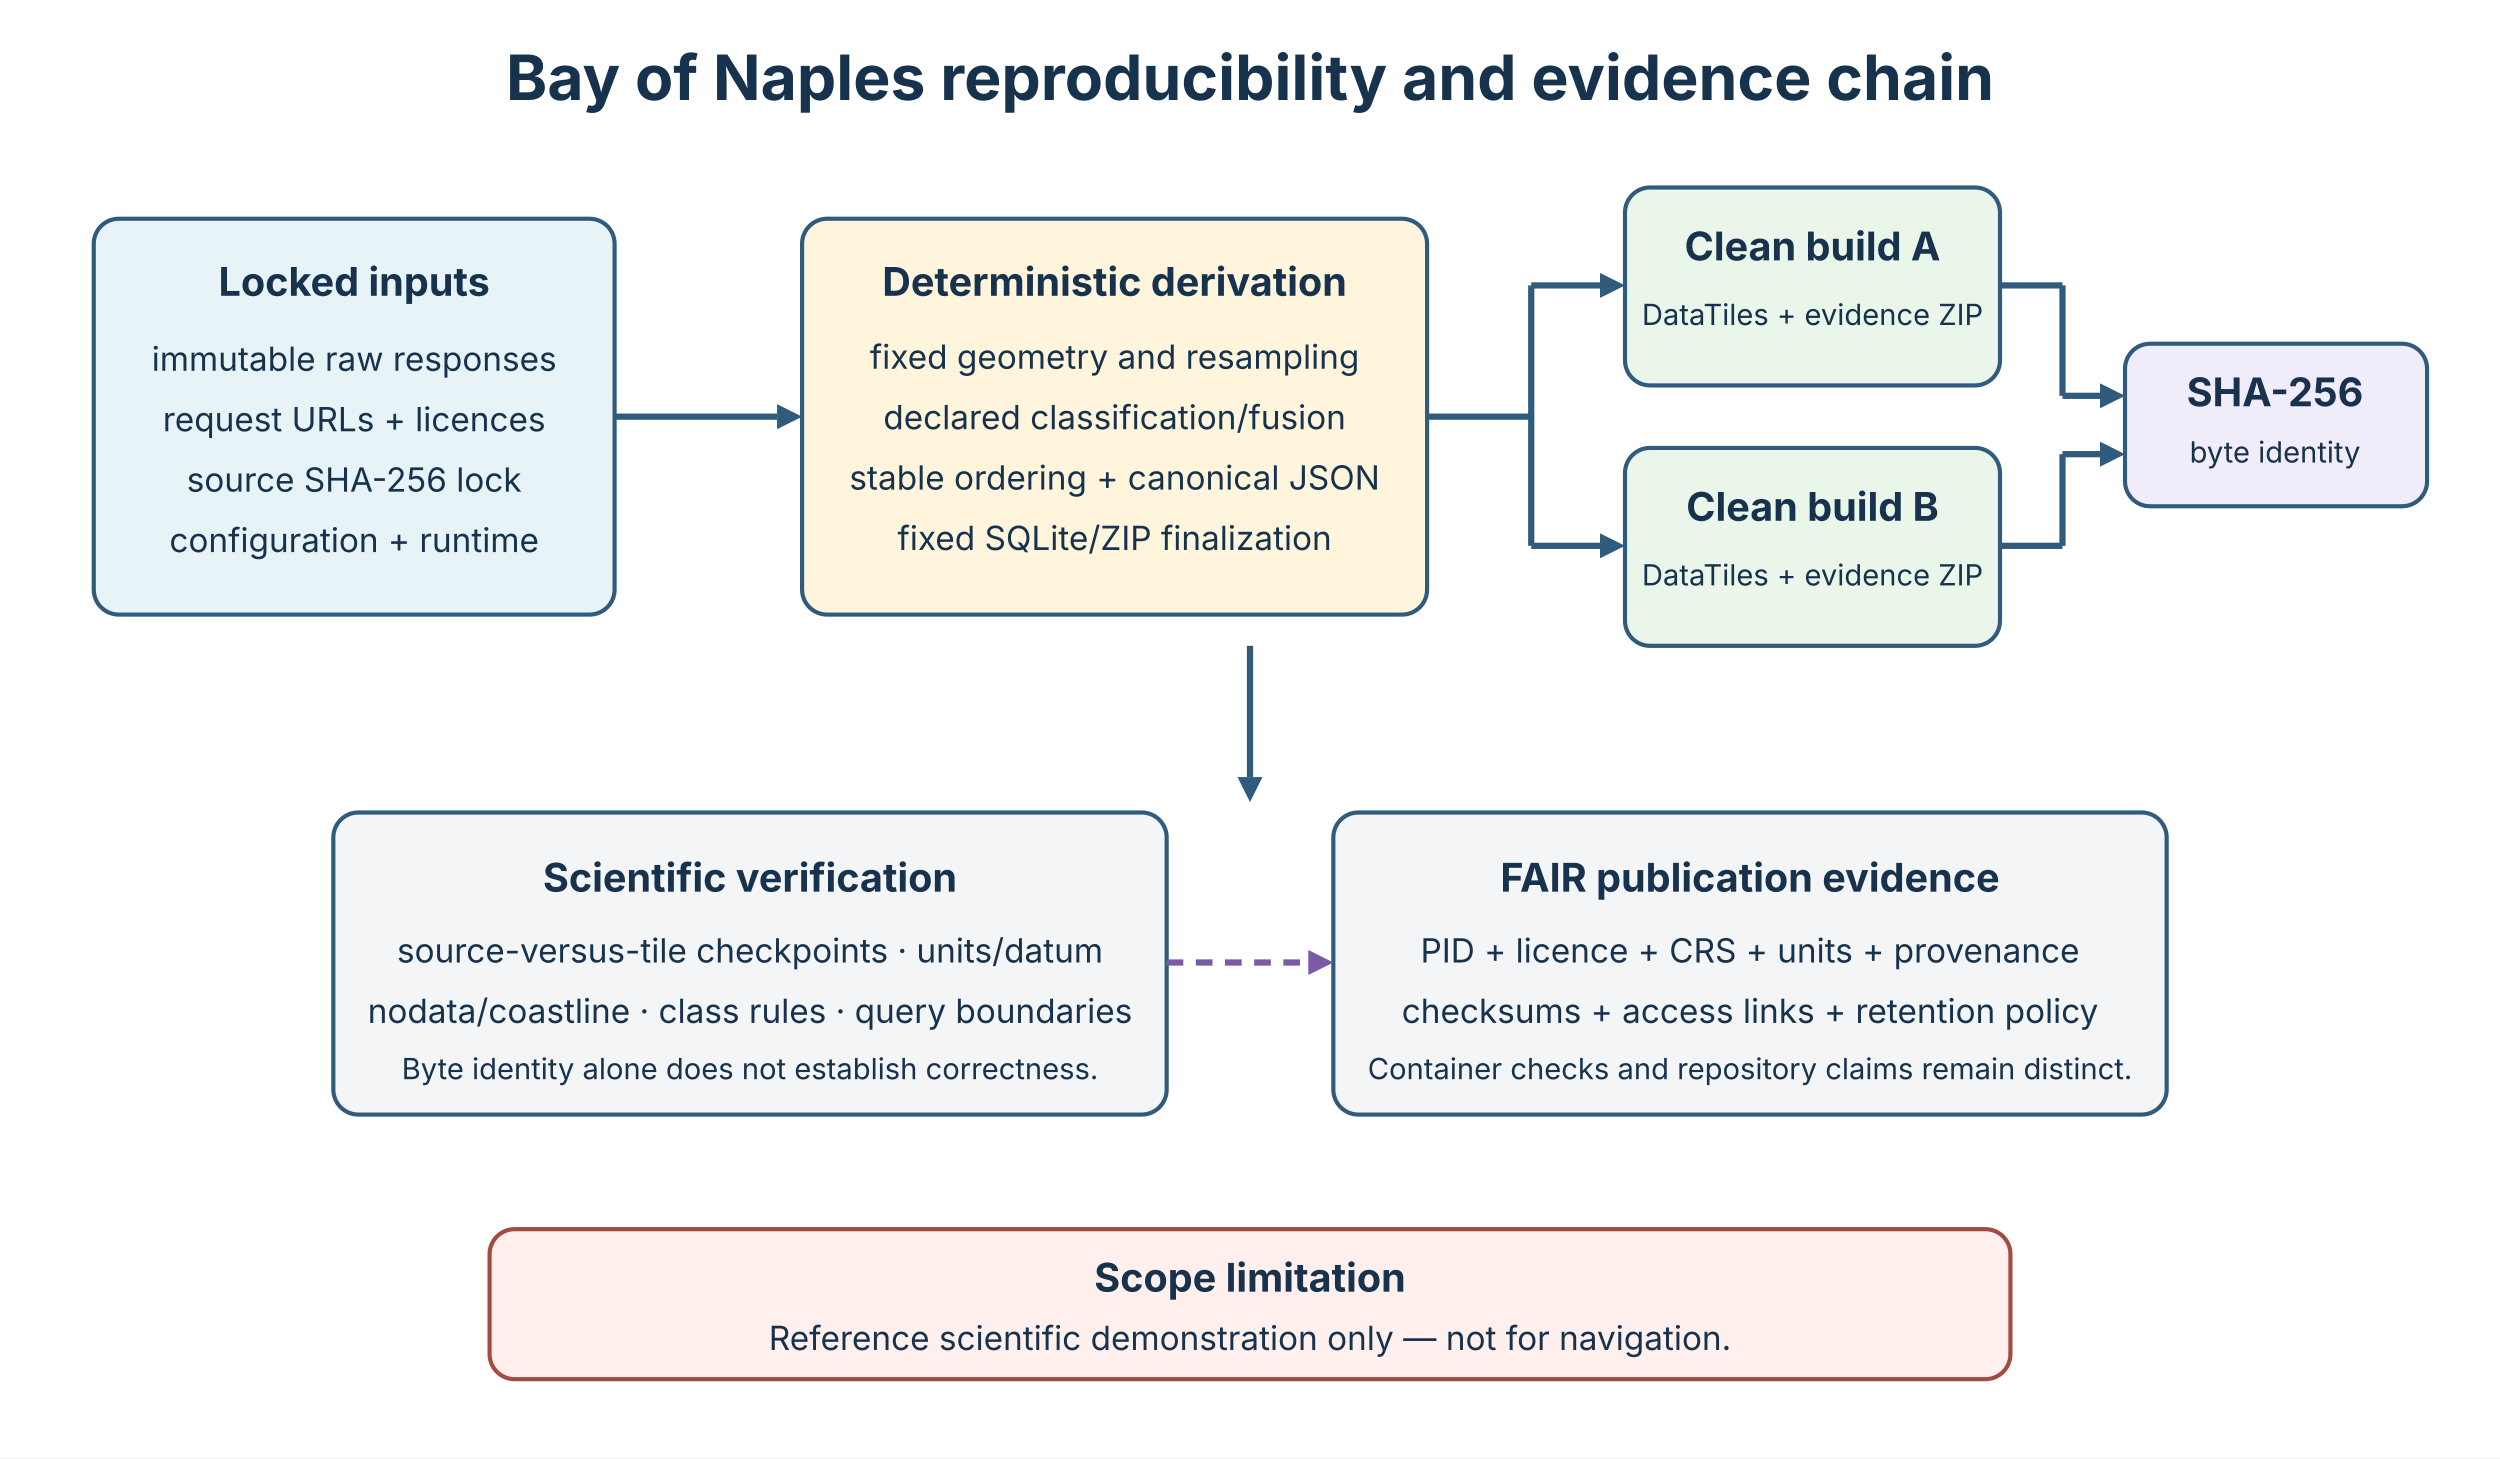
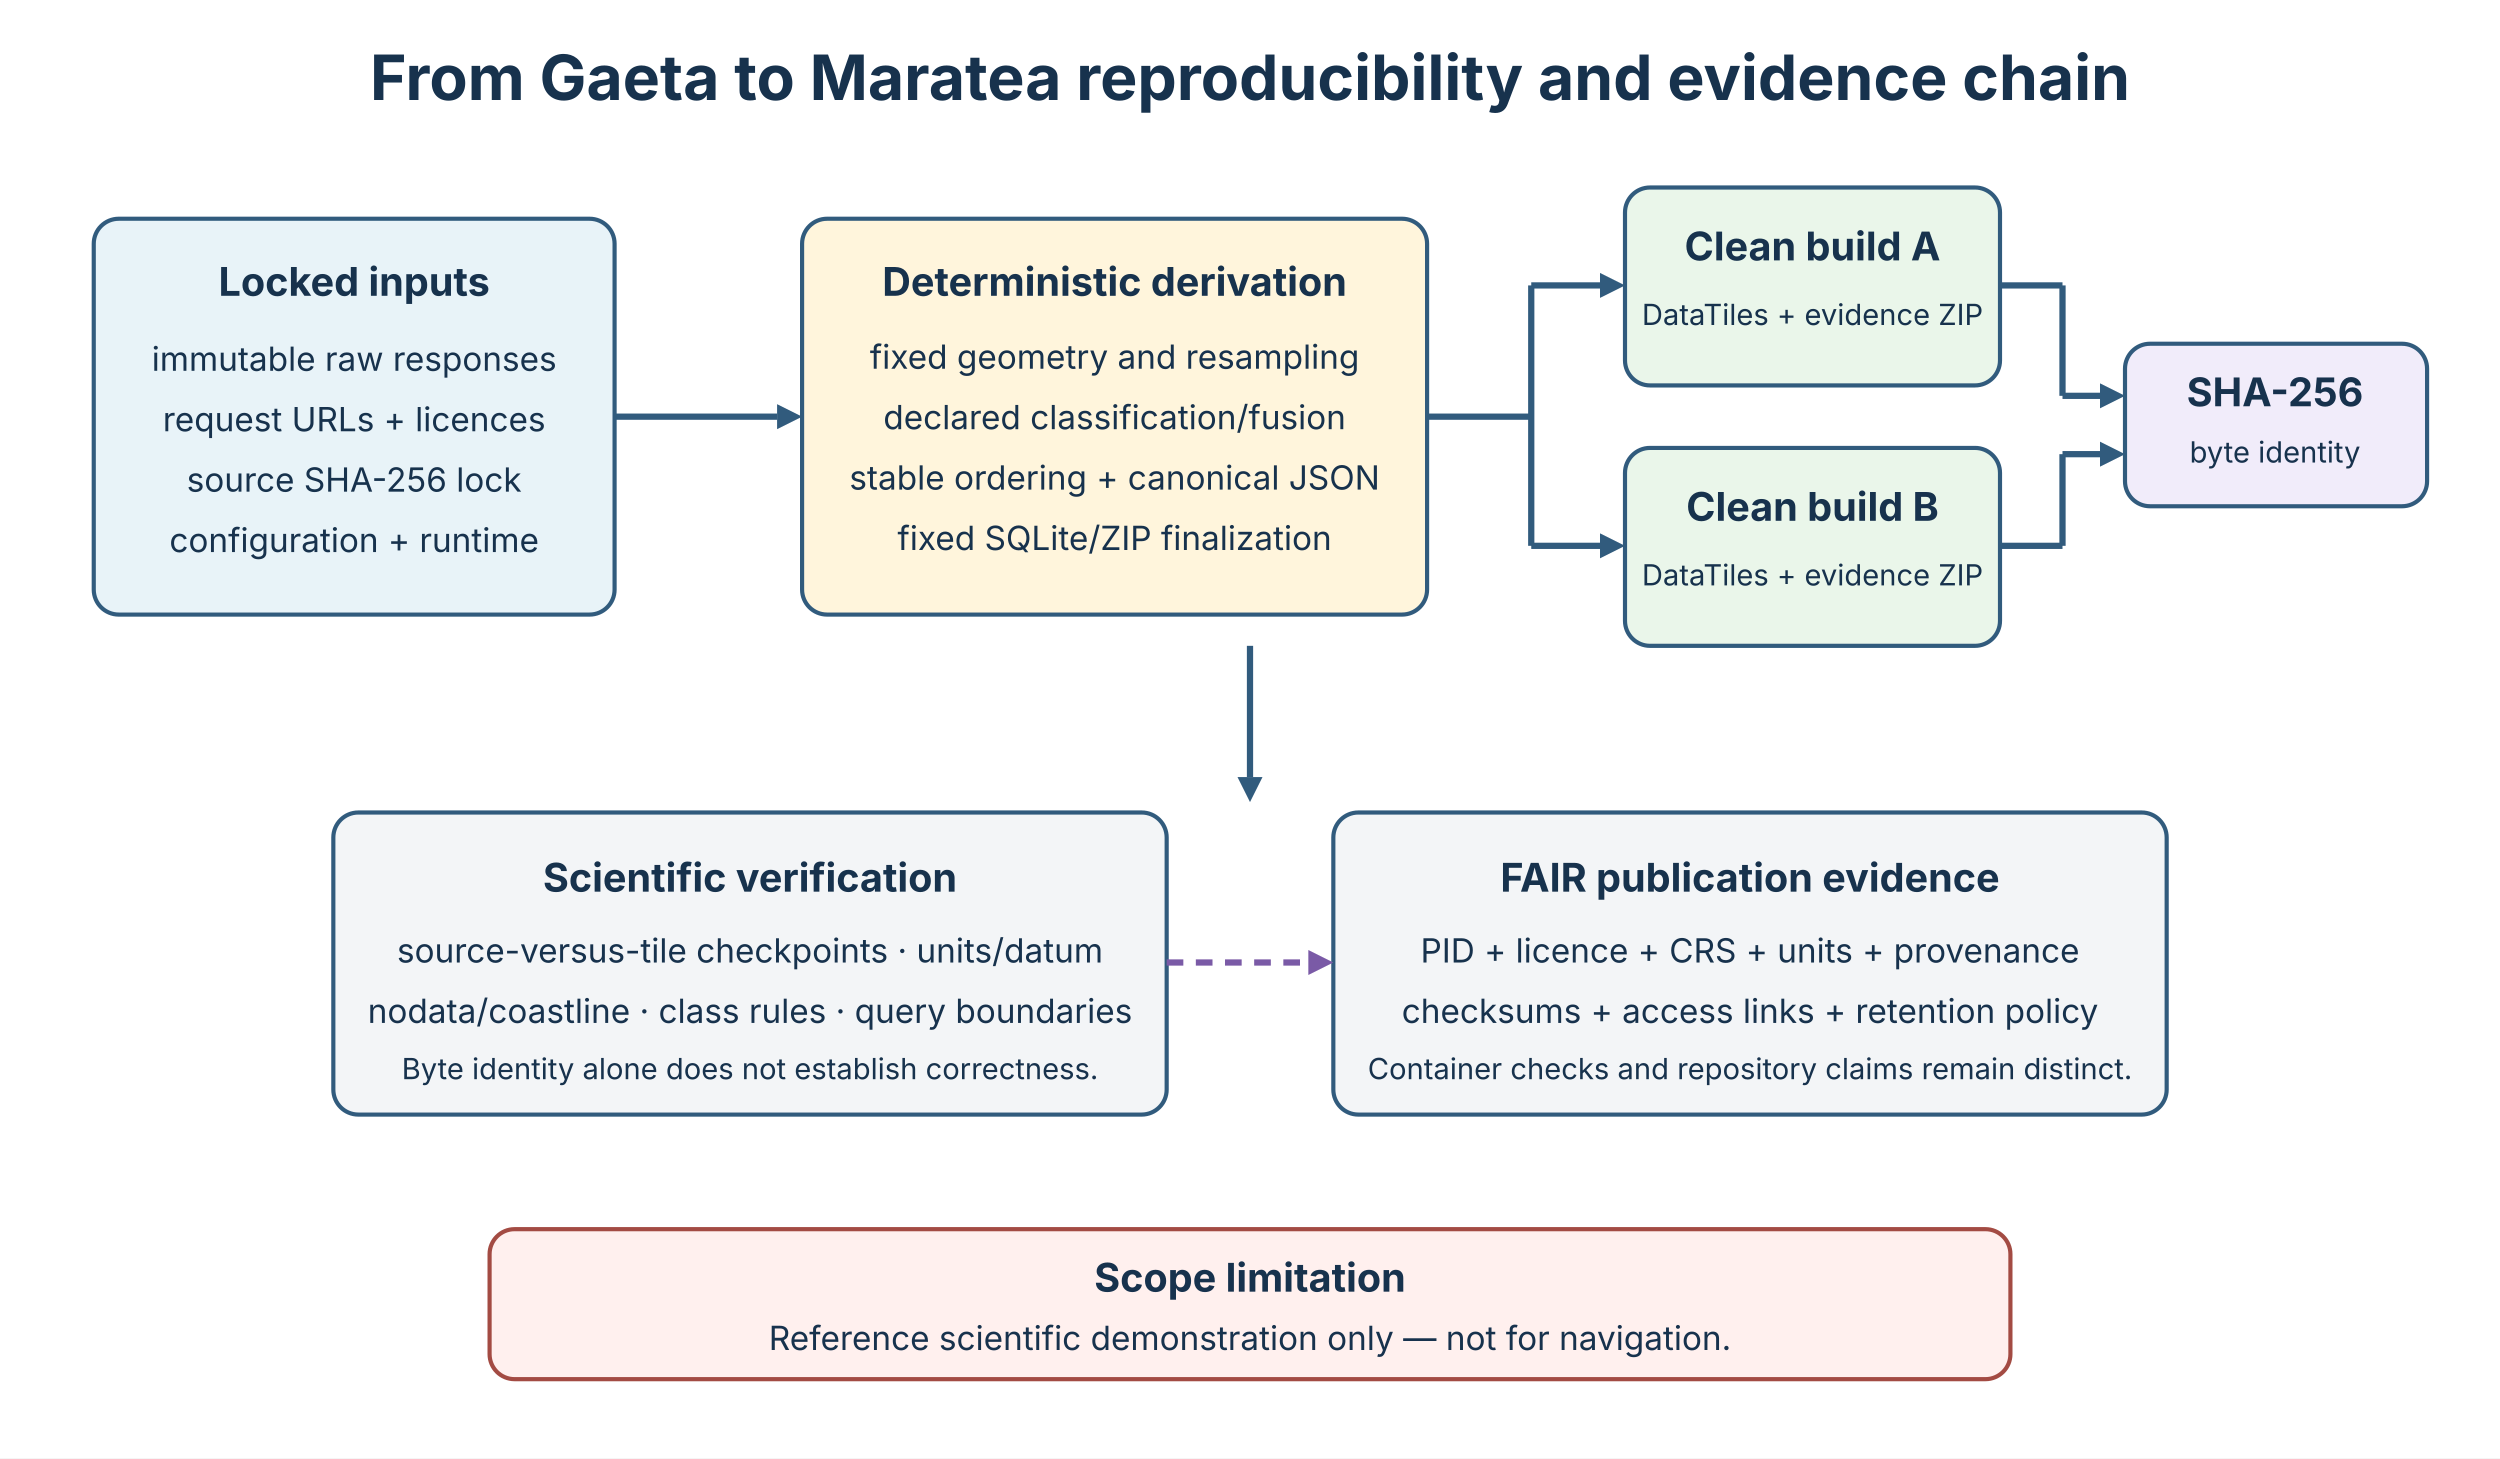
<svg xmlns="http://www.w3.org/2000/svg" width="1200" height="700" viewBox="0 0 1200 700" role="img" aria-labelledby="title desc">
  <defs>
    <marker id="arrow" markerWidth="10" markerHeight="10" refX="8" refY="3" orient="auto">
      <path d="M0,0 L0,6 L9,3 z" fill="#315b7d" />
    </marker>
    <style>text{font-family:Inter,Arial,sans-serif;fill:#17324d}.title{font-size:30px;font-weight:700}.label{font-size:19px;font-weight:700}.body{font-size:16px}.small{font-size:14px}.box{stroke:#315b7d;stroke-width:2}.arrow{stroke:#315b7d;stroke-width:3;fill:none;marker-end:url(#arrow)}.dash{stroke:#7a5aa6;stroke-width:3;stroke-dasharray:8 6;fill:none;marker-end:url(#arrow)}</style>
  </defs>
  <rect width="1200" height="700" fill="#ffffff" />
-   <text x="600" y="48" text-anchor="middle" class="title">Bay of Naples reproducibility and evidence chain</text>
+   <text x="600" y="48" text-anchor="middle" class="title">From Gaeta to Maratea reproducibility and evidence chain</text>
  <rect x="45" y="105" width="250" height="190" rx="12" fill="#e8f3f8" class="box" />
  <text x="170" y="142" text-anchor="middle" class="label">Locked inputs</text>
  <text x="170" y="178" text-anchor="middle" class="body">immutable raw responses</text>
  <text x="170" y="207" text-anchor="middle" class="body">request URLs + licences</text>
  <text x="170" y="236" text-anchor="middle" class="body">source SHA-256 lock</text>
  <text x="170" y="265" text-anchor="middle" class="body">configuration + runtime</text>
  <line x1="295" y1="200" x2="373" y2="200" stroke="#315b7d" stroke-width="3" />
  <polygon points="373,194 385,200 373,206" fill="#315b7d" />
  <rect x="385" y="105" width="300" height="190" rx="12" fill="#fff5dc" class="box" />
  <text x="535" y="142" text-anchor="middle" class="label">Deterministic derivation</text>
  <text x="535" y="177" text-anchor="middle" class="body">fixed geometry and resampling</text>
  <text x="535" y="206" text-anchor="middle" class="body">declared classification/fusion</text>
  <text x="535" y="235" text-anchor="middle" class="body">stable ordering + canonical JSON</text>
  <text x="535" y="264" text-anchor="middle" class="body">fixed SQLite/ZIP finalization</text>
  <line x1="685" y1="200" x2="735" y2="200" stroke="#315b7d" stroke-width="3" />
  <line x1="735" y1="137" x2="735" y2="262" stroke="#315b7d" stroke-width="3" />
  <line x1="735" y1="137" x2="768" y2="137" stroke="#315b7d" stroke-width="3" />
  <polygon points="768,131 780,137 768,143" fill="#315b7d" />
  <line x1="735" y1="262" x2="768" y2="262" stroke="#315b7d" stroke-width="3" />
  <polygon points="768,256 780,262 768,268" fill="#315b7d" />
  <rect x="780" y="90" width="180" height="95" rx="12" fill="#eaf6ea" class="box" />
  <text x="870" y="125" text-anchor="middle" class="label">Clean build A</text>
  <text x="870" y="156" text-anchor="middle" class="small">DataTiles + evidence ZIP</text>
  <rect x="780" y="215" width="180" height="95" rx="12" fill="#eaf6ea" class="box" />
  <text x="870" y="250" text-anchor="middle" class="label">Clean build B</text>
  <text x="870" y="281" text-anchor="middle" class="small">DataTiles + evidence ZIP</text>
  <line x1="960" y1="137" x2="990" y2="137" stroke="#315b7d" stroke-width="3" />
  <line x1="990" y1="137" x2="990" y2="190" stroke="#315b7d" stroke-width="3" />
  <line x1="990" y1="190" x2="1008" y2="190" stroke="#315b7d" stroke-width="3" />
  <polygon points="1008,184 1020,190 1008,196" fill="#315b7d" />
  <line x1="960" y1="262" x2="990" y2="262" stroke="#315b7d" stroke-width="3" />
  <line x1="990" y1="218" x2="990" y2="262" stroke="#315b7d" stroke-width="3" />
  <line x1="990" y1="218" x2="1008" y2="218" stroke="#315b7d" stroke-width="3" />
  <polygon points="1008,212 1020,218 1008,224" fill="#315b7d" />
  <rect x="1020" y="165" width="145" height="78" rx="12" fill="#f1ecfa" class="box" />
  <text x="1092" y="195" text-anchor="middle" class="label">SHA-256</text>
  <text x="1092" y="222" text-anchor="middle" class="small">byte identity</text>
  <line x1="600" y1="310" x2="600" y2="373" stroke="#315b7d" stroke-width="3" />
  <polygon points="594,373 600,385 606,373" fill="#315b7d" />
  <rect x="160" y="390" width="400" height="145" rx="12" fill="#f3f5f7" class="box" />
  <text x="360" y="428" text-anchor="middle" class="label">Scientific verification</text>
  <text x="360" y="462" text-anchor="middle" class="body">source-versus-tile checkpoints · units/datum</text>
  <text x="360" y="491" text-anchor="middle" class="body">nodata/coastline · class rules · query boundaries</text>
  <text x="360" y="518" text-anchor="middle" class="small">Byte identity alone does not establish correctness.</text>
  <rect x="640" y="390" width="400" height="145" rx="12" fill="#f3f5f7" class="box" />
  <text x="840" y="428" text-anchor="middle" class="label">FAIR publication evidence</text>
  <text x="840" y="462" text-anchor="middle" class="body">PID + licence + CRS + units + provenance</text>
  <text x="840" y="491" text-anchor="middle" class="body">checksums + access links + retention policy</text>
  <text x="840" y="518" text-anchor="middle" class="small">Container checks and repository claims remain distinct.</text>
  <line x1="560" y1="462" x2="628" y2="462" stroke="#7a5aa6" stroke-width="3" stroke-dasharray="8 6" />
  <polygon points="628,456 640,462 628,468" fill="#7a5aa6" />
  <rect x="235" y="590" width="730" height="72" rx="12" fill="#fff0ee" stroke="#a34b43" stroke-width="2" />
  <text x="600" y="620" text-anchor="middle" class="label">Scope limitation</text>
  <text x="600" y="648" text-anchor="middle" class="body">Reference scientific demonstration only — not for navigation.</text>
</svg>
